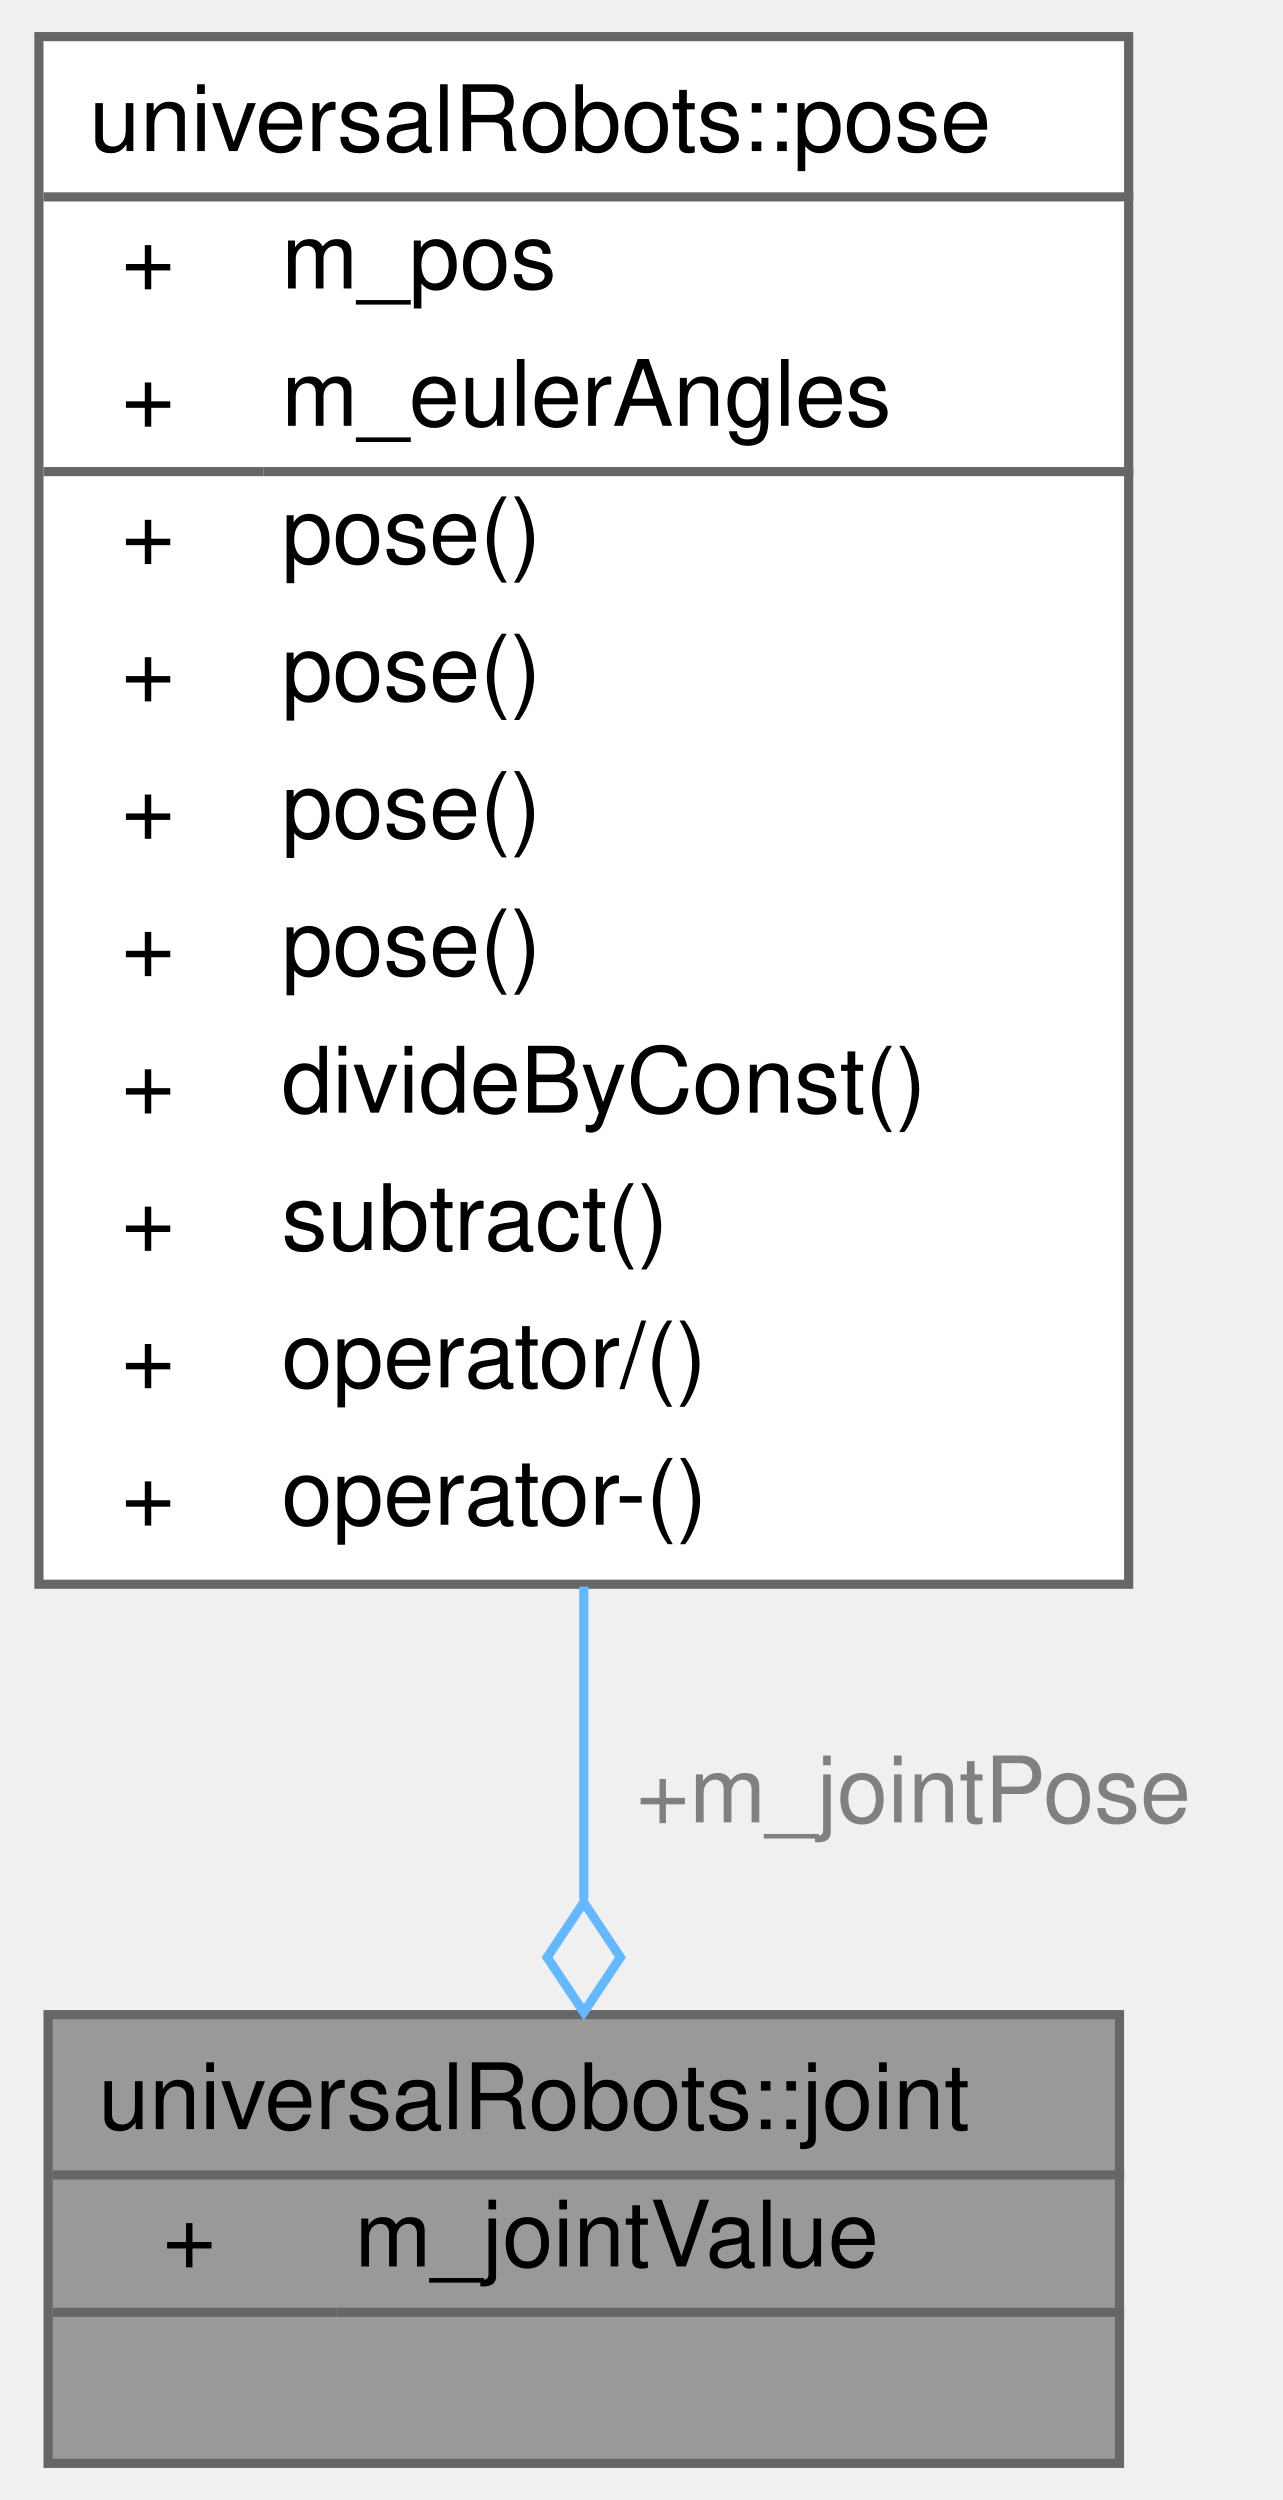
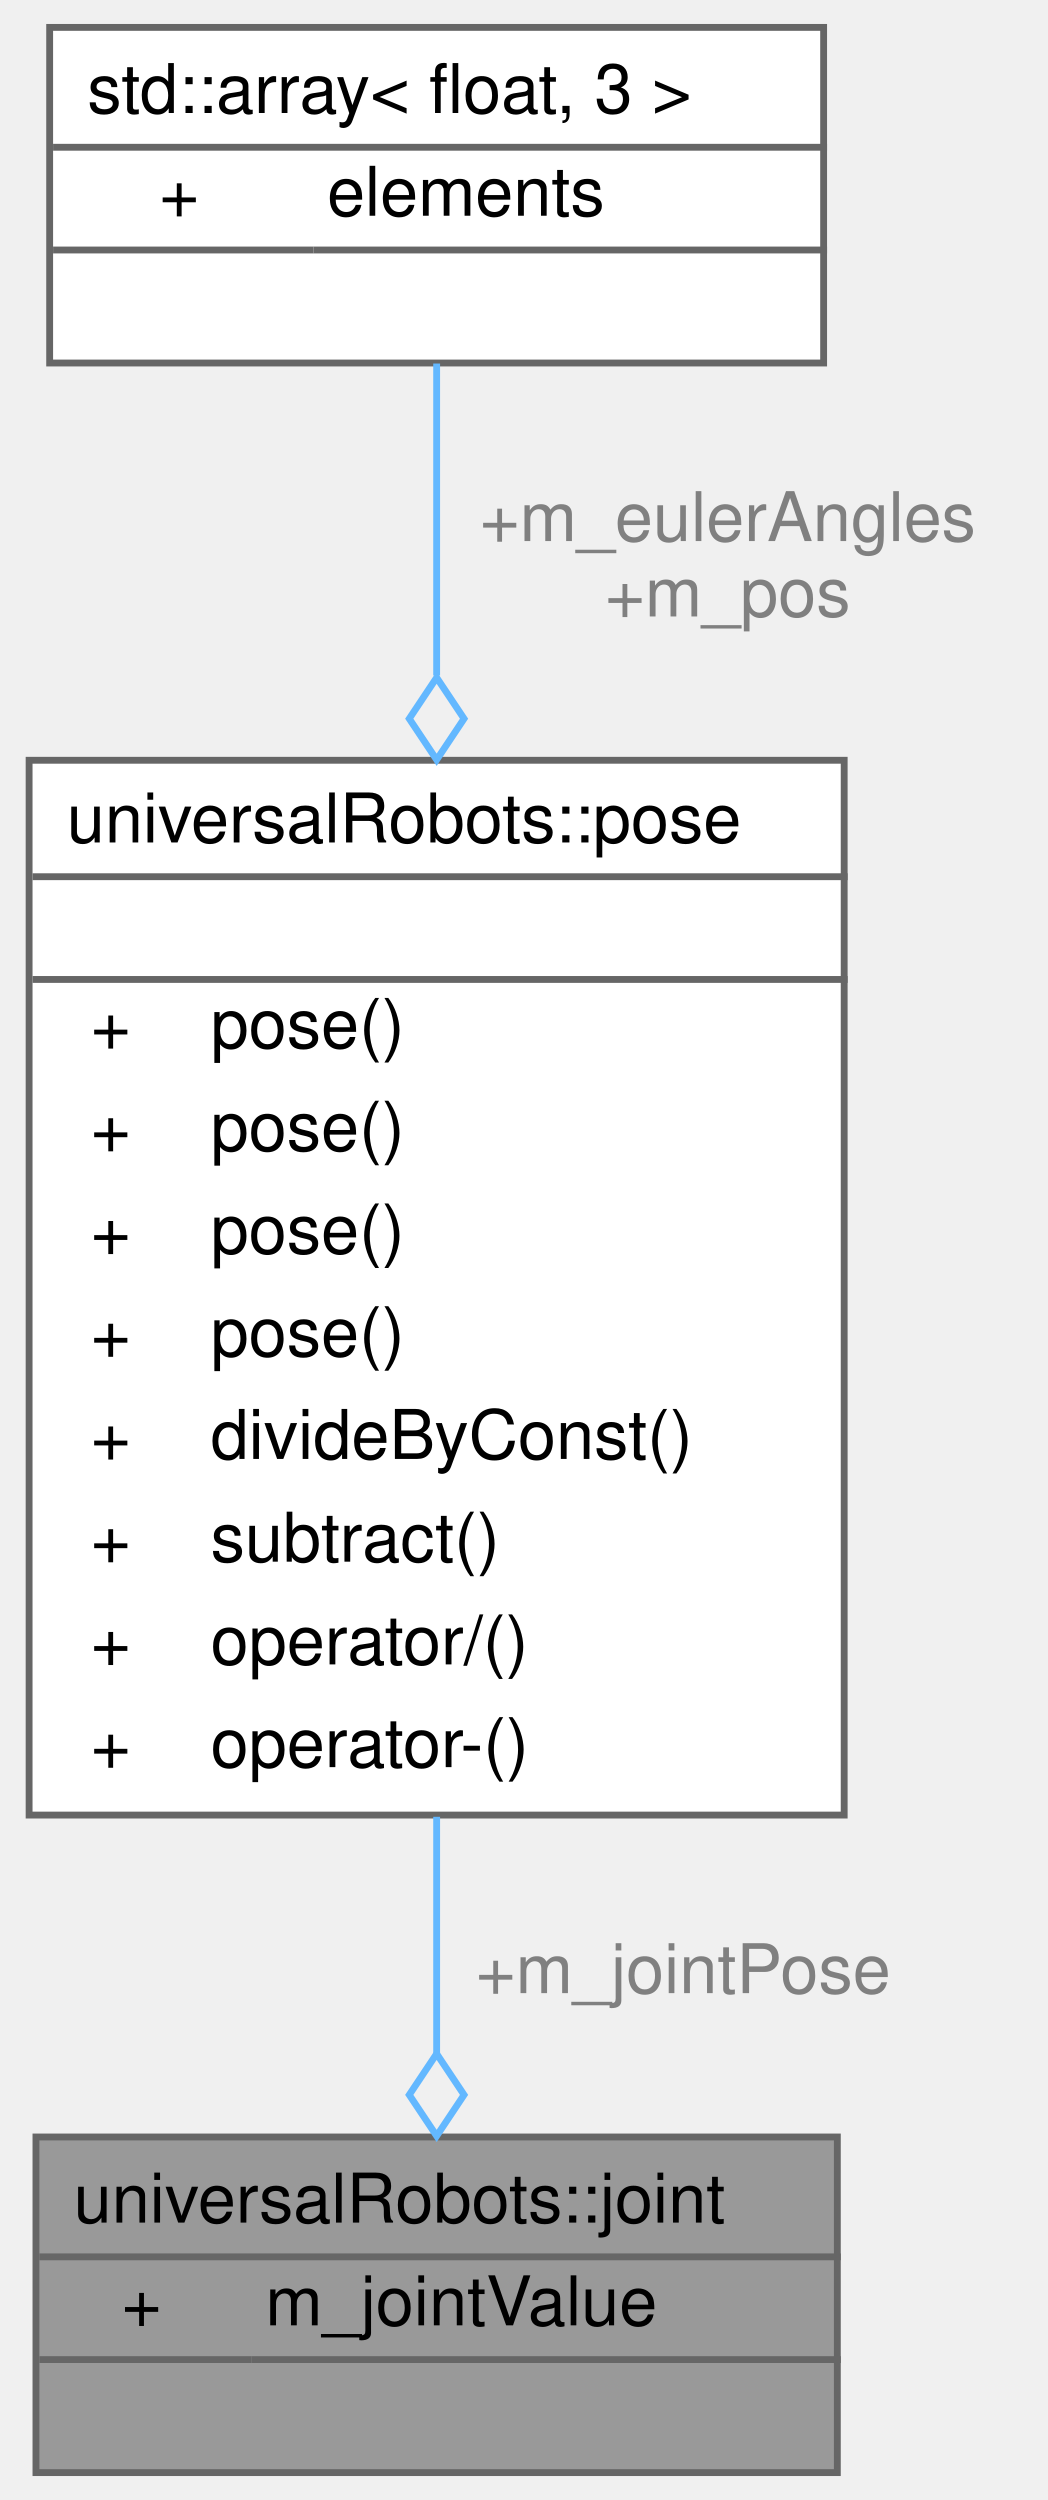
- <svg xmlns="http://www.w3.org/2000/svg" xmlns:xlink="http://www.w3.org/1999/xlink" width="140pt" height="273pt" viewBox="0.00 0.00 139.50 273.00">
-   <g id="graph0" class="graph" transform="scale(1 1) rotate(0) translate(4 269)">
+ <svg xmlns="http://www.w3.org/2000/svg" xmlns:xlink="http://www.w3.org/1999/xlink" width="153pt" height="365pt" viewBox="0.00 0.00 152.50 365.00">
+   <g id="graph0" class="graph" transform="scale(1 1) rotate(0) translate(4 361)">
    <g id="Node000001" class="node">
      <g id="a_Node000001">
        <a xlink:title="Structure which holds the current value and pose of a joint.">
          <polygon fill="#999999" stroke="transparent" points="118,-49 1,-49 1,0 118,0 118,-49" />
          <text text-anchor="start" x="6.5" y="-36.5" font-family="Helvetica,sans-Serif" font-size="10.00">universalRobots::joint</text>
          <text text-anchor="start" x="13.5" y="-21.5" font-family="Helvetica,sans-Serif" font-size="10.00">+</text>
          <text text-anchor="start" x="34.5" y="-21.5" font-family="Helvetica,sans-Serif" font-size="10.00">m_jointValue</text>
          <text text-anchor="start" x="58" y="-6.5" font-family="Helvetica,sans-Serif" font-size="10.00"> </text>
          <polygon fill="#666666" stroke="#666666" points="1.5,-31.5 1.5,-31.5 118.5,-31.5 118.5,-31.5 1.5,-31.5" />
          <polygon fill="#666666" stroke="#666666" points="1.5,-16.5 1.5,-16.5 32.5,-16.5 32.5,-16.5 1.5,-16.5" />
          <polygon fill="#666666" stroke="#666666" points="32.5,-16.5 32.5,-16.5 118.5,-16.5 118.5,-16.5 32.5,-16.5" />
          <polygon fill="none" stroke="#666666" points="1,0 1,-49 118,-49 118,0 1,0" />
        </a>
      </g>
    </g>
    <g id="Node000002" class="node">
      <g id="a_Node000002">
        <a xlink:href="structuniversalRobots_1_1pose.html" target="_top" xlink:title="Structure which holds a pose { x y z } { alpha beta gamma }.">
-           <polygon fill="white" stroke="transparent" points="119,-265 0,-265 0,-96 119,-96 119,-265" />
-           <text text-anchor="start" x="5.5" y="-252.5" font-family="Helvetica,sans-Serif" font-size="10.00">universalRobots::pose</text>
-           <text text-anchor="start" x="9" y="-237.5" font-family="Helvetica,sans-Serif" font-size="10.00">+</text>
-           <text text-anchor="start" x="26.5" y="-237.5" font-family="Helvetica,sans-Serif" font-size="10.00">m_pos</text>
-           <text text-anchor="start" x="9" y="-222.5" font-family="Helvetica,sans-Serif" font-size="10.00">+</text>
-           <text text-anchor="start" x="26.5" y="-222.5" font-family="Helvetica,sans-Serif" font-size="10.00">m_eulerAngles</text>
-           <text text-anchor="start" x="9" y="-207.5" font-family="Helvetica,sans-Serif" font-size="10.00">+</text>
-           <text text-anchor="start" x="26.5" y="-207.5" font-family="Helvetica,sans-Serif" font-size="10.00">pose()</text>
-           <text text-anchor="start" x="9" y="-192.5" font-family="Helvetica,sans-Serif" font-size="10.00">+</text>
-           <text text-anchor="start" x="26.5" y="-192.5" font-family="Helvetica,sans-Serif" font-size="10.00">pose()</text>
-           <text text-anchor="start" x="9" y="-177.5" font-family="Helvetica,sans-Serif" font-size="10.00">+</text>
-           <text text-anchor="start" x="26.5" y="-177.5" font-family="Helvetica,sans-Serif" font-size="10.00">pose()</text>
-           <text text-anchor="start" x="9" y="-162.5" font-family="Helvetica,sans-Serif" font-size="10.00">+</text>
-           <text text-anchor="start" x="26.5" y="-162.5" font-family="Helvetica,sans-Serif" font-size="10.00">pose()</text>
-           <text text-anchor="start" x="9" y="-147.5" font-family="Helvetica,sans-Serif" font-size="10.00">+</text>
-           <text text-anchor="start" x="26.5" y="-147.5" font-family="Helvetica,sans-Serif" font-size="10.00">divideByConst()</text>
-           <text text-anchor="start" x="9" y="-132.5" font-family="Helvetica,sans-Serif" font-size="10.00">+</text>
-           <text text-anchor="start" x="26.5" y="-132.5" font-family="Helvetica,sans-Serif" font-size="10.00">subtract()</text>
-           <text text-anchor="start" x="9" y="-117.5" font-family="Helvetica,sans-Serif" font-size="10.00">+</text>
-           <text text-anchor="start" x="26.5" y="-117.5" font-family="Helvetica,sans-Serif" font-size="10.00">operator/()</text>
-           <text text-anchor="start" x="9" y="-102.5" font-family="Helvetica,sans-Serif" font-size="10.00">+</text>
-           <text text-anchor="start" x="26.5" y="-102.5" font-family="Helvetica,sans-Serif" font-size="10.00">operator-()</text>
-           <polygon fill="#666666" stroke="#666666" points="0.5,-247.5 0.5,-247.5 119.5,-247.5 119.5,-247.5 0.5,-247.5" />
-           <polygon fill="#666666" stroke="#666666" points="0.5,-217.5 0.5,-217.5 24.5,-217.5 24.5,-217.5 0.5,-217.5" />
-           <polygon fill="#666666" stroke="#666666" points="24.5,-217.5 24.5,-217.5 119.5,-217.5 119.5,-217.5 24.5,-217.5" />
-           <polygon fill="none" stroke="#666666" points="0,-96 0,-265 119,-265 119,-96 0,-96" />
+           <polygon fill="white" stroke="transparent" points="119,-250 0,-250 0,-96 119,-96 119,-250" />
+           <text text-anchor="start" x="5.5" y="-238" font-family="Helvetica,sans-Serif" font-size="10.00">universalRobots::pose</text>
+           <text text-anchor="start" x="58" y="-223" font-family="Helvetica,sans-Serif" font-size="10.00"> </text>
+           <text text-anchor="start" x="9" y="-208" font-family="Helvetica,sans-Serif" font-size="10.00">+</text>
+           <text text-anchor="start" x="26.5" y="-208" font-family="Helvetica,sans-Serif" font-size="10.00">pose()</text>
+           <text text-anchor="start" x="9" y="-193" font-family="Helvetica,sans-Serif" font-size="10.00">+</text>
+           <text text-anchor="start" x="26.5" y="-193" font-family="Helvetica,sans-Serif" font-size="10.00">pose()</text>
+           <text text-anchor="start" x="9" y="-178" font-family="Helvetica,sans-Serif" font-size="10.00">+</text>
+           <text text-anchor="start" x="26.5" y="-178" font-family="Helvetica,sans-Serif" font-size="10.00">pose()</text>
+           <text text-anchor="start" x="9" y="-163" font-family="Helvetica,sans-Serif" font-size="10.00">+</text>
+           <text text-anchor="start" x="26.5" y="-163" font-family="Helvetica,sans-Serif" font-size="10.00">pose()</text>
+           <text text-anchor="start" x="9" y="-148" font-family="Helvetica,sans-Serif" font-size="10.00">+</text>
+           <text text-anchor="start" x="26.5" y="-148" font-family="Helvetica,sans-Serif" font-size="10.00">divideByConst()</text>
+           <text text-anchor="start" x="9" y="-133" font-family="Helvetica,sans-Serif" font-size="10.00">+</text>
+           <text text-anchor="start" x="26.5" y="-133" font-family="Helvetica,sans-Serif" font-size="10.00">subtract()</text>
+           <text text-anchor="start" x="9" y="-118" font-family="Helvetica,sans-Serif" font-size="10.00">+</text>
+           <text text-anchor="start" x="26.5" y="-118" font-family="Helvetica,sans-Serif" font-size="10.00">operator/()</text>
+           <text text-anchor="start" x="9" y="-103" font-family="Helvetica,sans-Serif" font-size="10.00">+</text>
+           <text text-anchor="start" x="26.5" y="-103" font-family="Helvetica,sans-Serif" font-size="10.00">operator-()</text>
+           <polygon fill="#666666" stroke="#666666" points="0.5,-233 0.5,-233 119.5,-233 119.5,-233 0.5,-233" />
+           <polygon fill="#666666" stroke="#666666" points="0.5,-218 0.5,-218 119.5,-218 119.5,-218 0.5,-218" />
+           <polygon fill="none" stroke="#666666" points="0,-96 0,-250 119,-250 119,-96 0,-96" />
        </a>
      </g>
    </g>
    <g id="edge1_Node000001_Node000002" class="edge">
      <g id="a_edge1_Node000001_Node000002">
        <a xlink:title=" ">
-           <path fill="none" stroke="#63b8ff" d="M59.5,-95.74C59.5,-83.74 59.5,-71.95 59.5,-61.57" />
-           <polygon fill="none" stroke="#63b8ff" points="59.5,-61.26 55.5,-55.26 59.5,-49.26 63.5,-55.26 59.5,-61.26" />
+           <path fill="none" stroke="#63b8ff" d="M59.5,-95.75C59.5,-83.69 59.5,-71.73 59.5,-61.2" />
+           <polygon fill="none" stroke="#63b8ff" points="59.5,-61.15 55.5,-55.15 59.5,-49.15 63.5,-55.15 59.5,-61.15" />
        </a>
      </g>
      <text text-anchor="middle" x="95.5" y="-70" font-family="Helvetica,sans-Serif" font-size="10.00" fill="grey"> +m_jointPose</text>
    </g>
+     <g id="Node000003" class="node">
+       <g id="a_Node000003">
+         <a xlink:title=" ">
+           <polygon fill="white" stroke="transparent" points="116,-357 3,-357 3,-308 116,-308 116,-357" />
+           <text text-anchor="start" x="8.5" y="-344.5" font-family="Helvetica,sans-Serif" font-size="10.00">std::array&lt; float, 3 &gt;</text>
+           <text text-anchor="start" x="19" y="-329.5" font-family="Helvetica,sans-Serif" font-size="10.00">+</text>
+           <text text-anchor="start" x="43.5" y="-329.5" font-family="Helvetica,sans-Serif" font-size="10.00">elements</text>
+           <text text-anchor="start" x="58" y="-314.5" font-family="Helvetica,sans-Serif" font-size="10.00"> </text>
+           <polygon fill="#666666" stroke="#666666" points="3.5,-339.5 3.5,-339.5 116.5,-339.5 116.5,-339.5 3.5,-339.5" />
+           <polygon fill="#666666" stroke="#666666" points="3.5,-324.5 3.5,-324.5 41.5,-324.5 41.5,-324.5 3.5,-324.5" />
+           <polygon fill="#666666" stroke="#666666" points="41.5,-324.5 41.5,-324.5 116.5,-324.5 116.5,-324.5 41.5,-324.5" />
+           <polygon fill="none" stroke="#666666" points="3,-308 3,-357 116,-357 116,-308 3,-308" />
+         </a>
+       </g>
+     </g>
+     <g id="edge2_Node000002_Node000003" class="edge">
+       <g id="a_edge2_Node000002_Node000003">
+         <a xlink:title=" ">
+           <path fill="none" stroke="#63b8ff" d="M59.5,-307.92C59.5,-295.42 59.5,-279.2 59.5,-262.38" />
+           <polygon fill="none" stroke="#63b8ff" points="59.5,-262.07 55.5,-256.07 59.5,-250.07 63.5,-256.07 59.5,-262.07" />
+         </a>
+       </g>
+       <text text-anchor="middle" x="102" y="-282" font-family="Helvetica,sans-Serif" font-size="10.00" fill="grey"> +m_eulerAngles</text>
+       <text text-anchor="middle" x="102" y="-271" font-family="Helvetica,sans-Serif" font-size="10.00" fill="grey">+m_pos</text>
+     </g>
  </g>
</svg>
